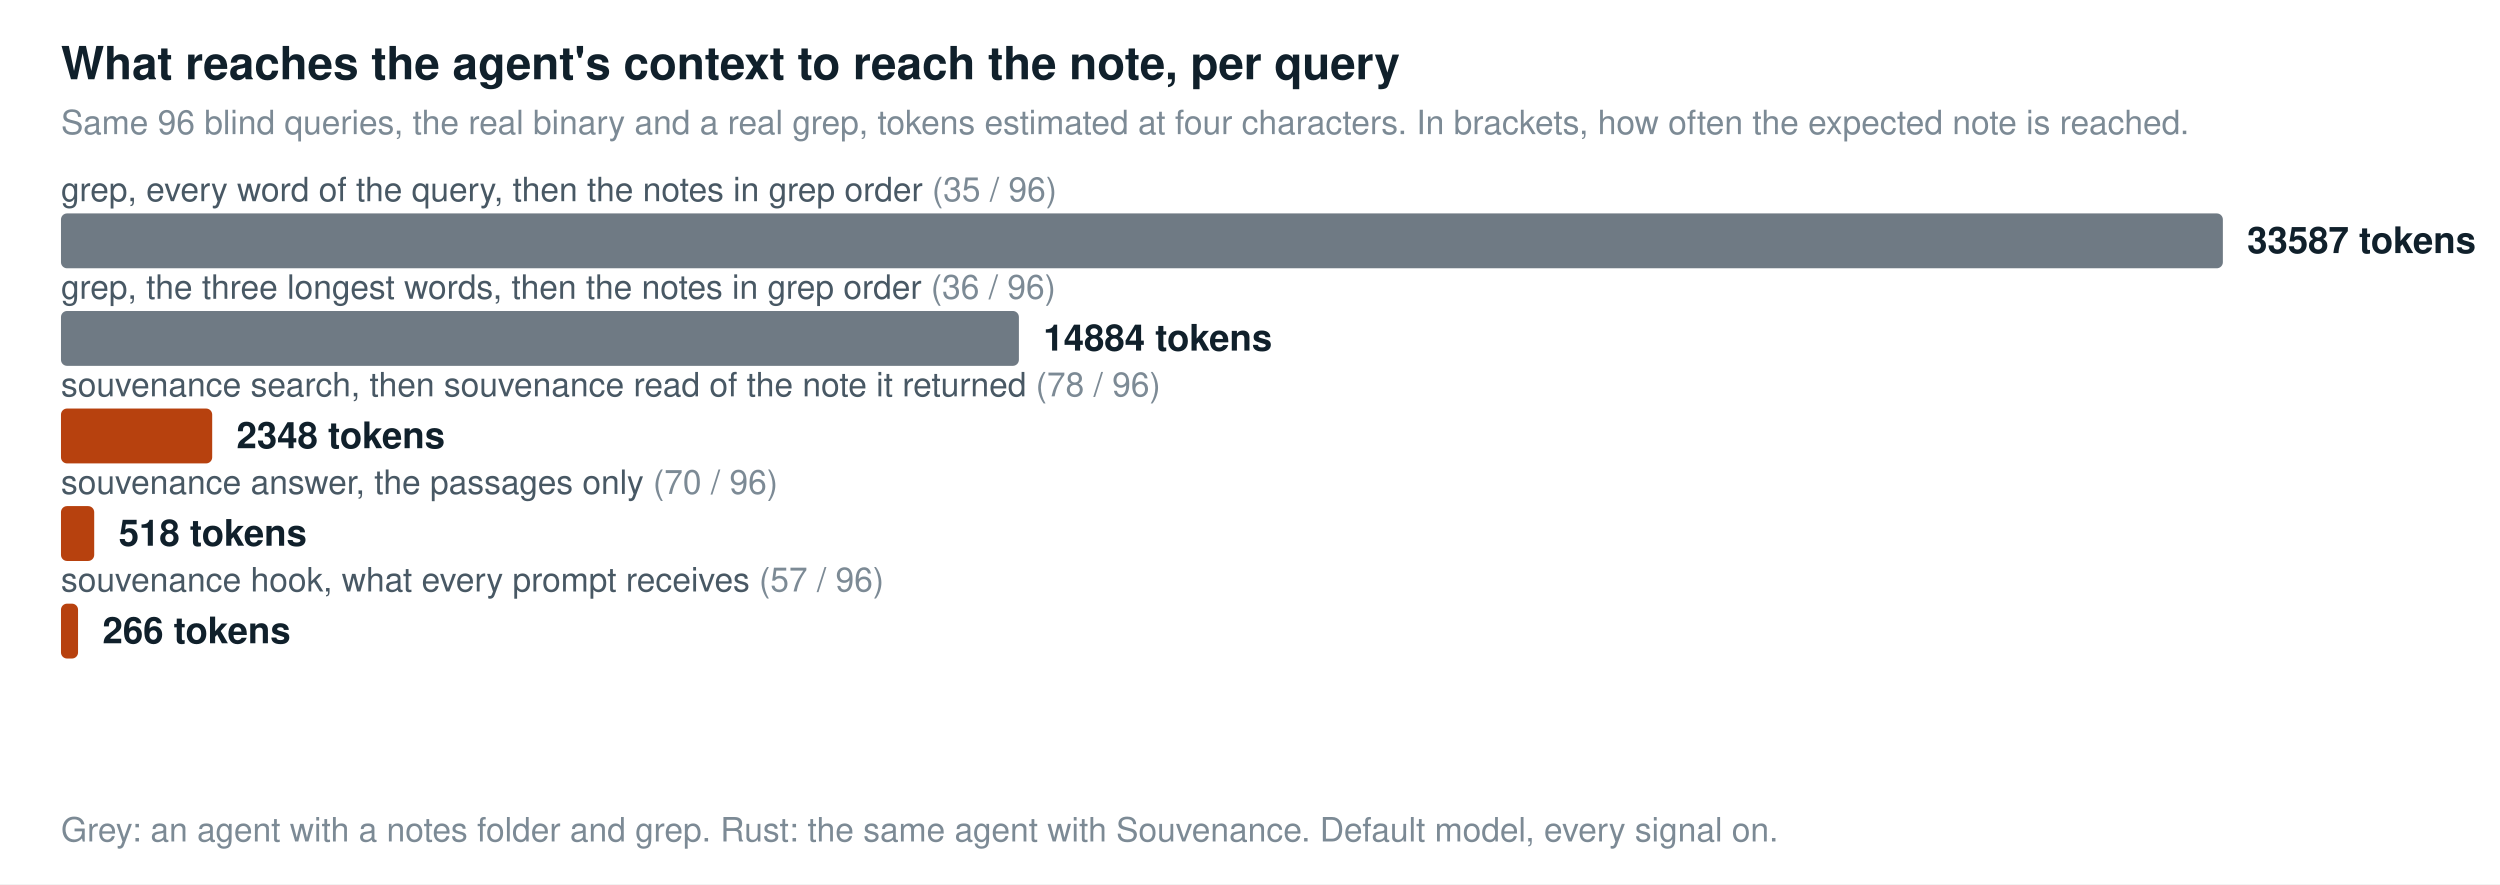
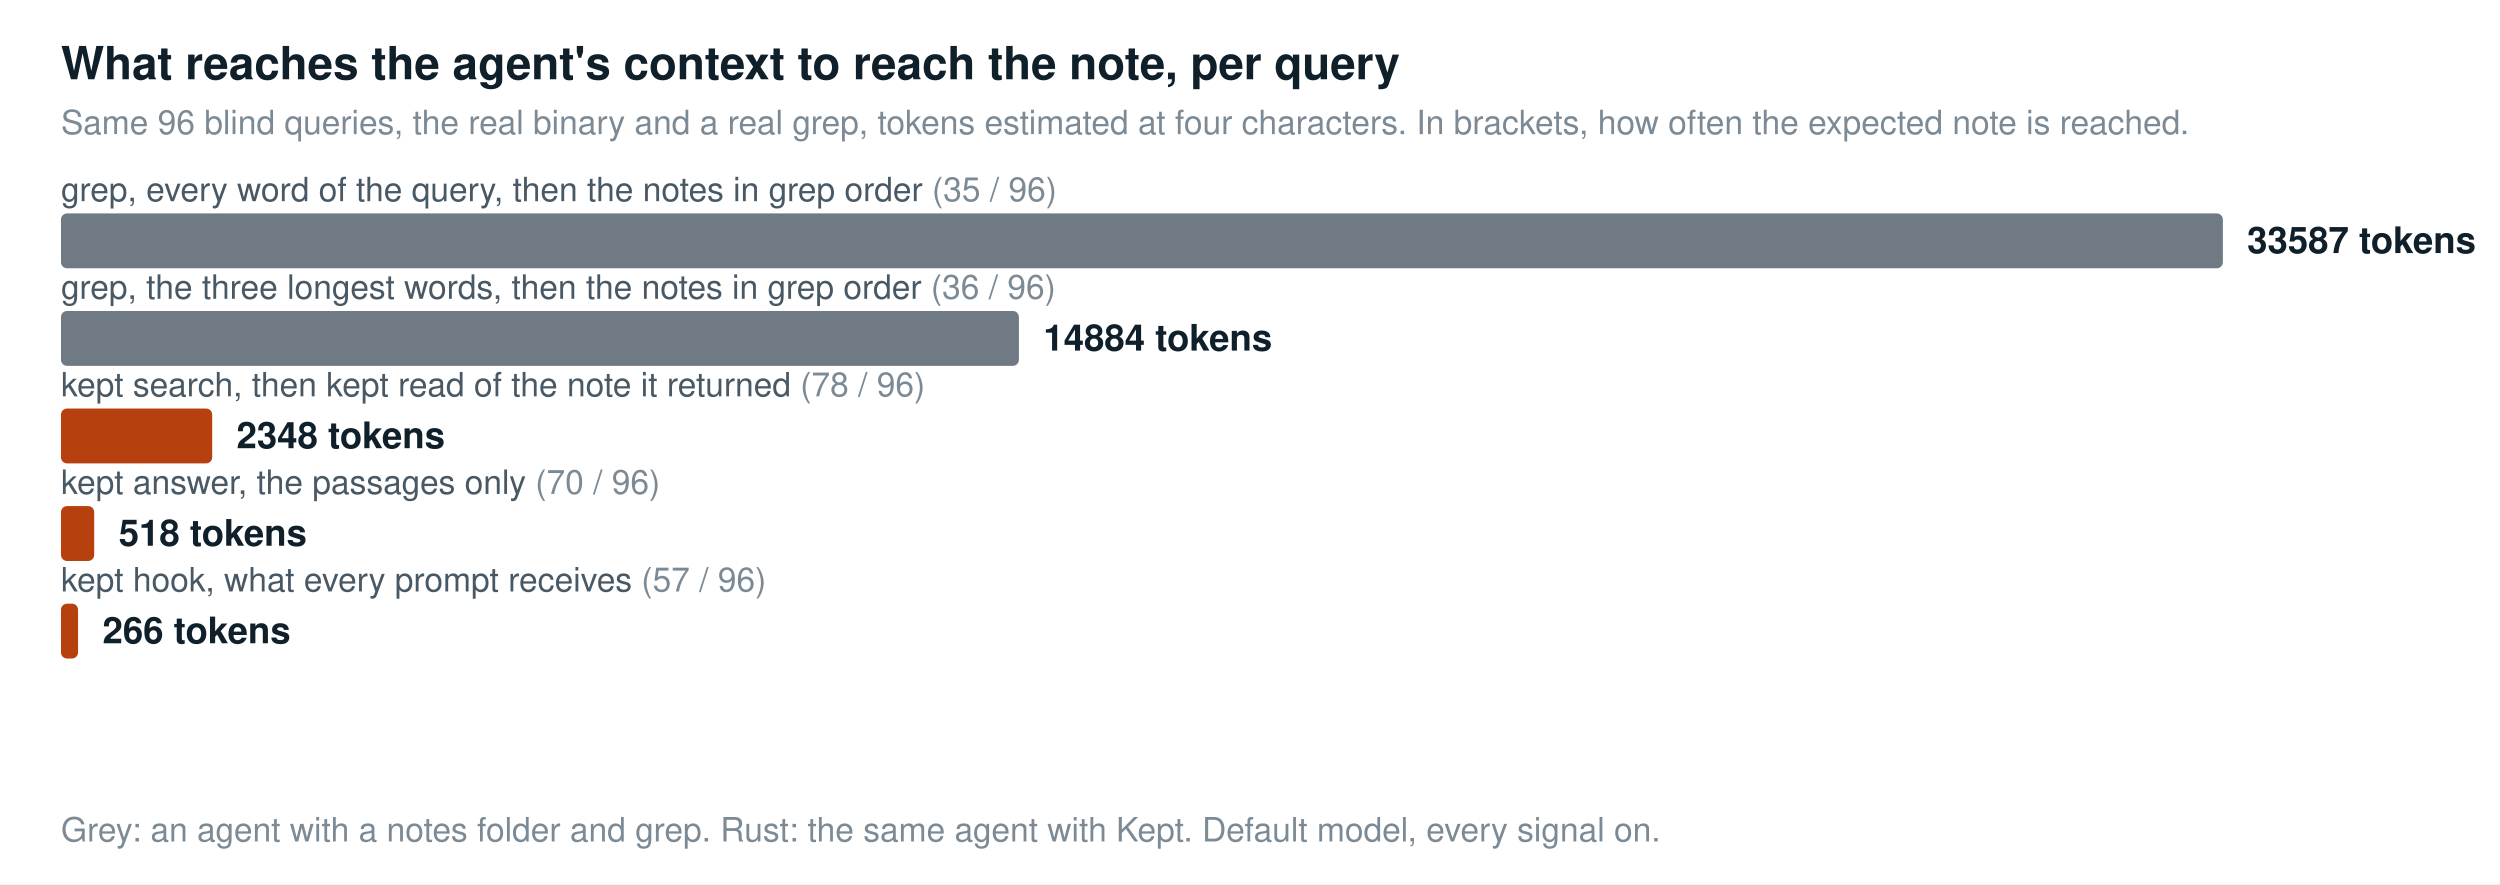
<svg xmlns="http://www.w3.org/2000/svg" width="820" height="290" viewBox="0 0 820 290" font-family="Helvetica, Arial, sans-serif" font-size="12">
  <rect width="820" height="290" fill="#ffffff" />
  <text x="20" y="26" font-size="15" font-weight="700" fill="#10202b">What reaches the agent's context to reach the note, per query</text>
  <text x="20" y="44" font-size="11" fill="#7c8a95">Same 96 blind queries, the real binary and a real grep, tokens estimated at four characters. In brackets, how often the expected note is reached.</text>
  <text x="20" y="66" fill="#485864" font-size="11">grep, every word of the query, then the notes in grep order <tspan fill="#7c8a95">(35 / 96)</tspan>
  </text>
  <rect x="20" y="70" width="709.1" height="18" rx="2" fill="#6f7a84" />
  <text x="737.059" y="83" fill="#10202b" font-size="12" font-weight="600">33587 tokens</text>
  <text x="20" y="98" fill="#485864" font-size="11">grep, the three longest words, then the notes in grep order <tspan fill="#7c8a95">(36 / 96)</tspan>
  </text>
  <rect x="20" y="102" width="314.2" height="18" rx="2" fill="#6f7a84" />
  <text x="342.218" y="115" fill="#10202b" font-size="12" font-weight="600">14884 tokens</text>
-   <text x="20" y="130" fill="#485864" font-size="11">souvenance search, then souvenance read of the note it returned <tspan fill="#7c8a95">(78 / 96)</tspan>
+   <text x="20" y="130" fill="#485864" font-size="11">kept search, then kept read of the note it returned <tspan fill="#7c8a95">(78 / 96)</tspan>
  </text>
  <rect x="20" y="134" width="49.6" height="18" rx="2" fill="#b7410e" />
  <text x="77.569" y="147" fill="#10202b" font-size="12" font-weight="600">2348 tokens</text>
-   <text x="20" y="162" fill="#485864" font-size="11">souvenance answer, the passages only <tspan fill="#7c8a95">(70 / 96)</tspan>
+   <text x="20" y="162" fill="#485864" font-size="11">kept answer, the passages only <tspan fill="#7c8a95">(70 / 96)</tspan>
  </text>
  <rect x="20" y="166" width="10.9" height="18" rx="2" fill="#b7410e" />
  <text x="38.936" y="179" fill="#10202b" font-size="12" font-weight="600">518 tokens</text>
-   <text x="20" y="194" fill="#485864" font-size="11">souvenance hook, what every prompt receives <tspan fill="#7c8a95">(57 / 96)</tspan>
+   <text x="20" y="194" fill="#485864" font-size="11">kept hook, what every prompt receives <tspan fill="#7c8a95">(57 / 96)</tspan>
  </text>
  <rect x="20" y="198" width="5.6" height="18" rx="2" fill="#b7410e" />
  <text x="33.616" y="211" fill="#10202b" font-size="12" font-weight="600">266 tokens</text>
-   <text x="20" y="276" fill="#7c8a95" font-size="11">Grey: an agent with a notes folder and grep. Rust: the same agent with Souvenance. Default model, every signal on.</text>
+   <text x="20" y="276" fill="#7c8a95" font-size="11">Grey: an agent with a notes folder and grep. Rust: the same agent with Kept. Default model, every signal on.</text>
</svg>
